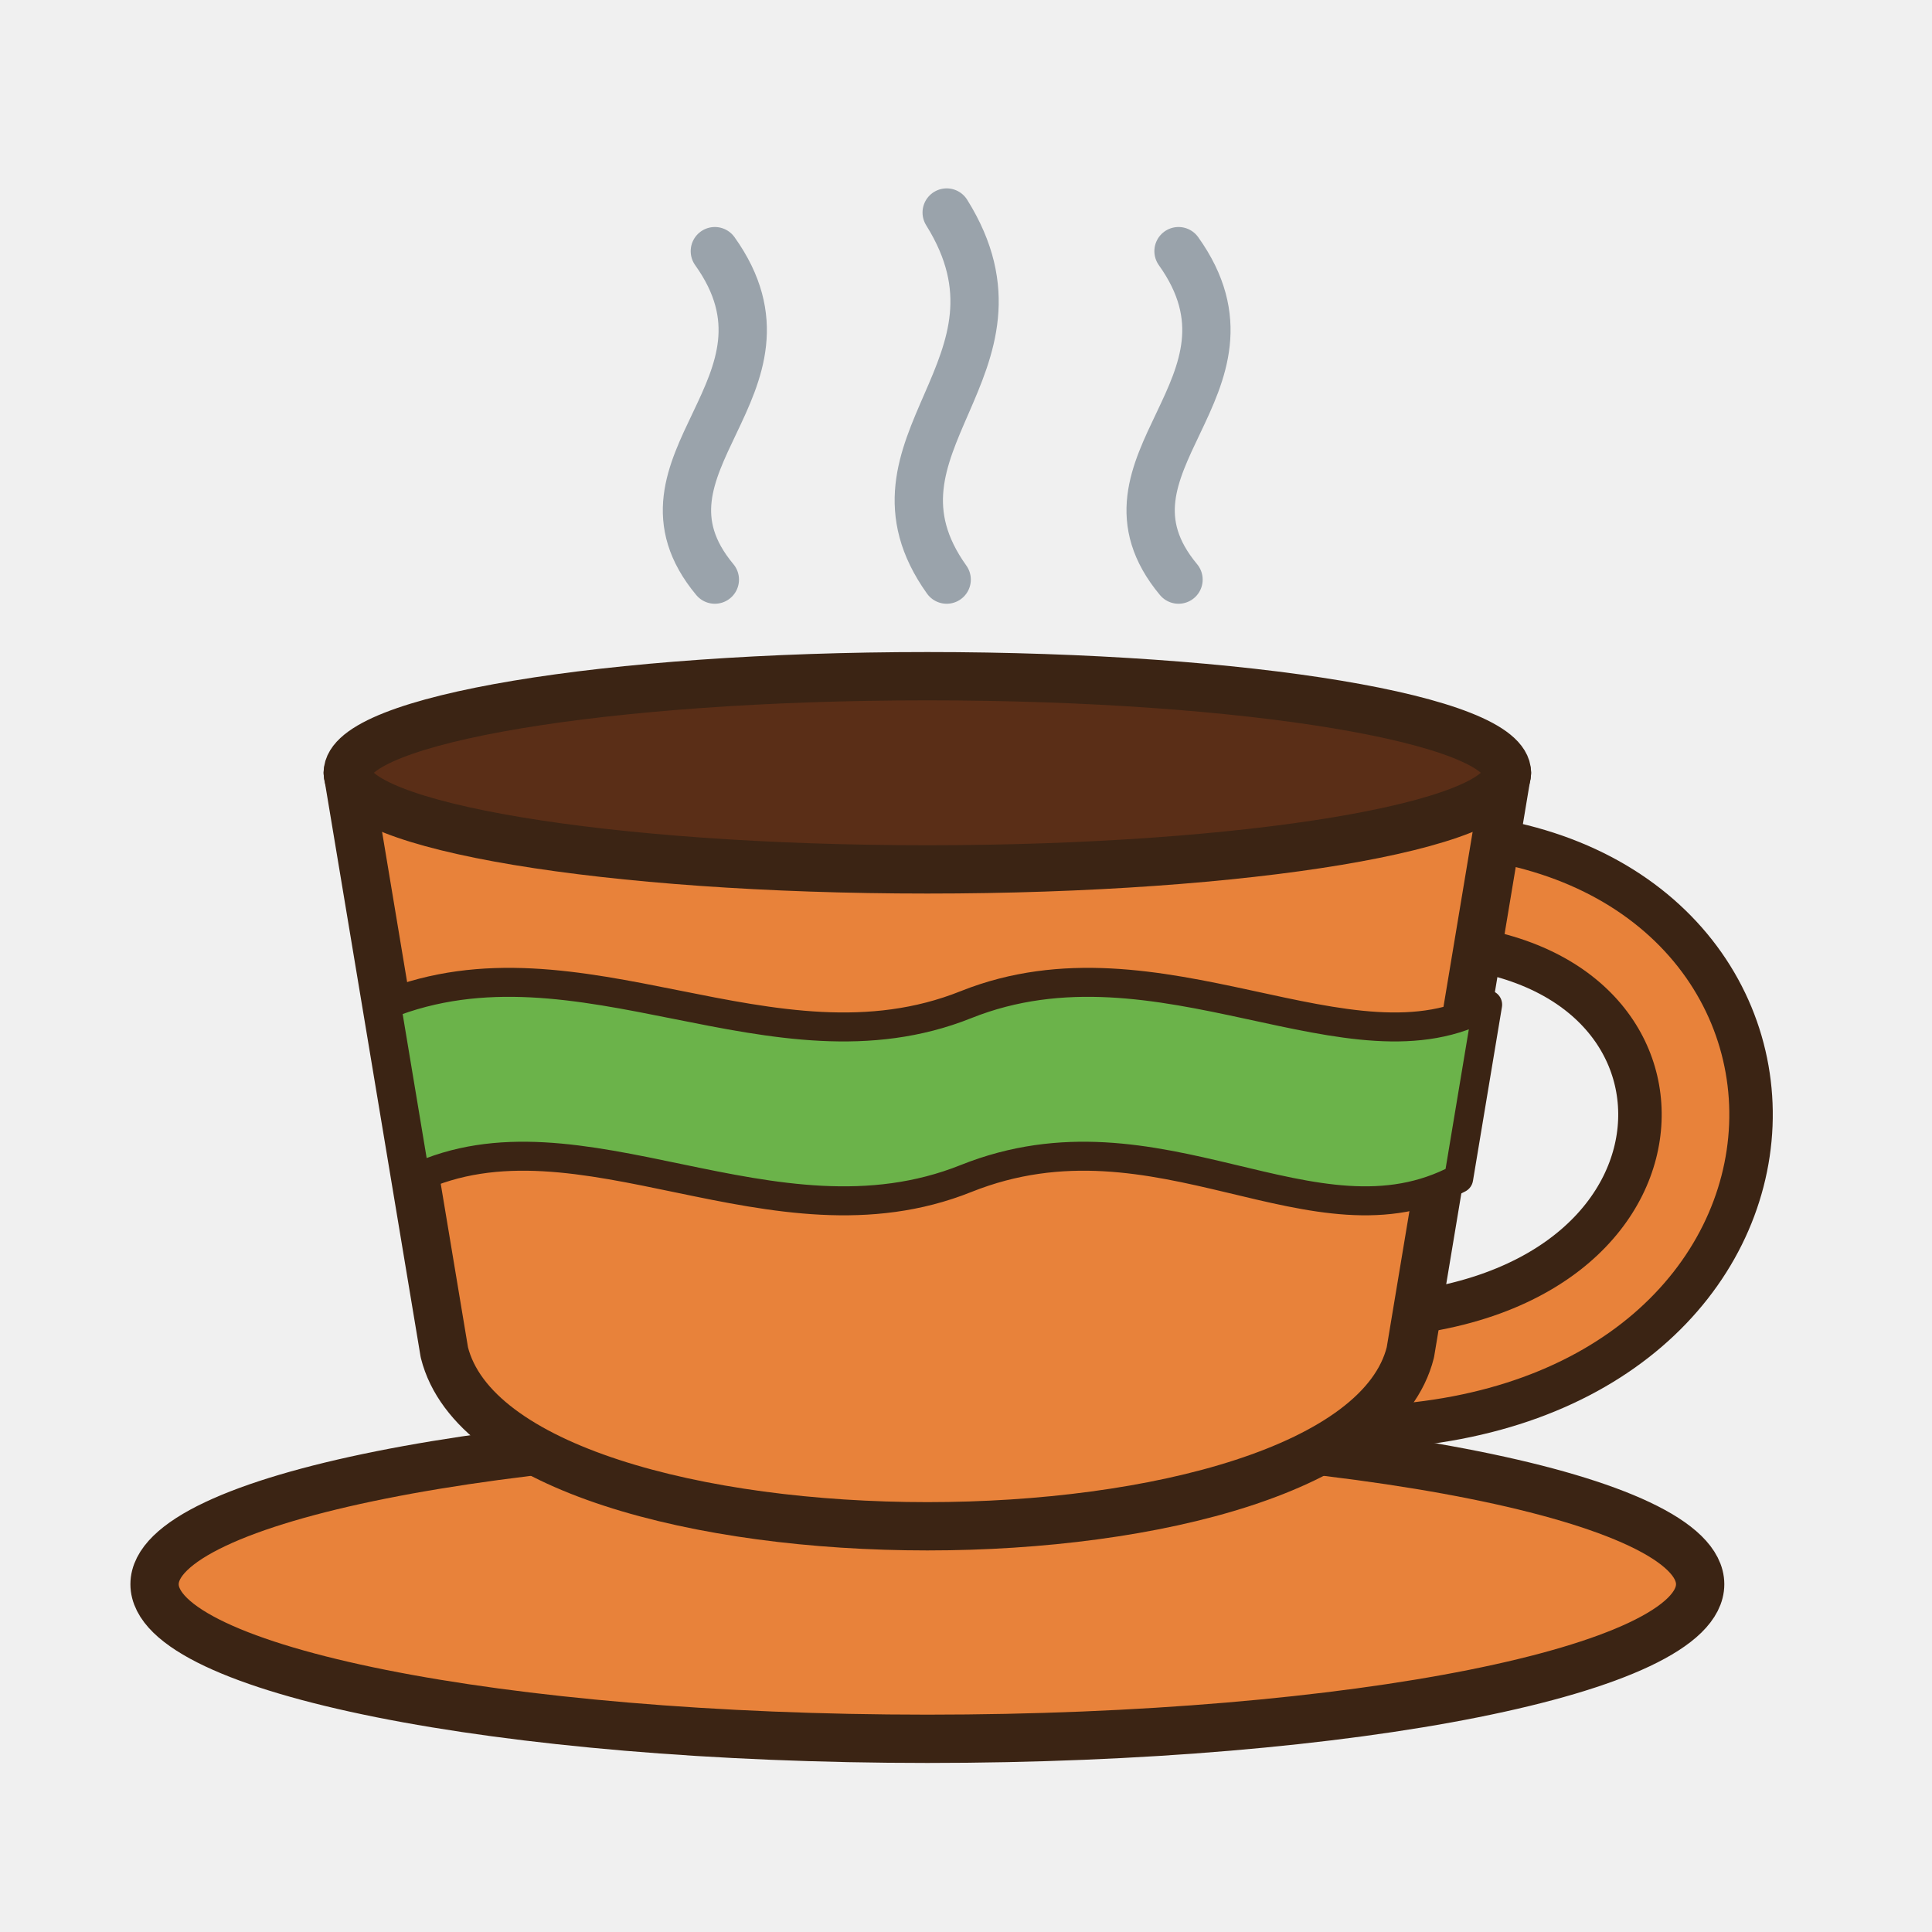
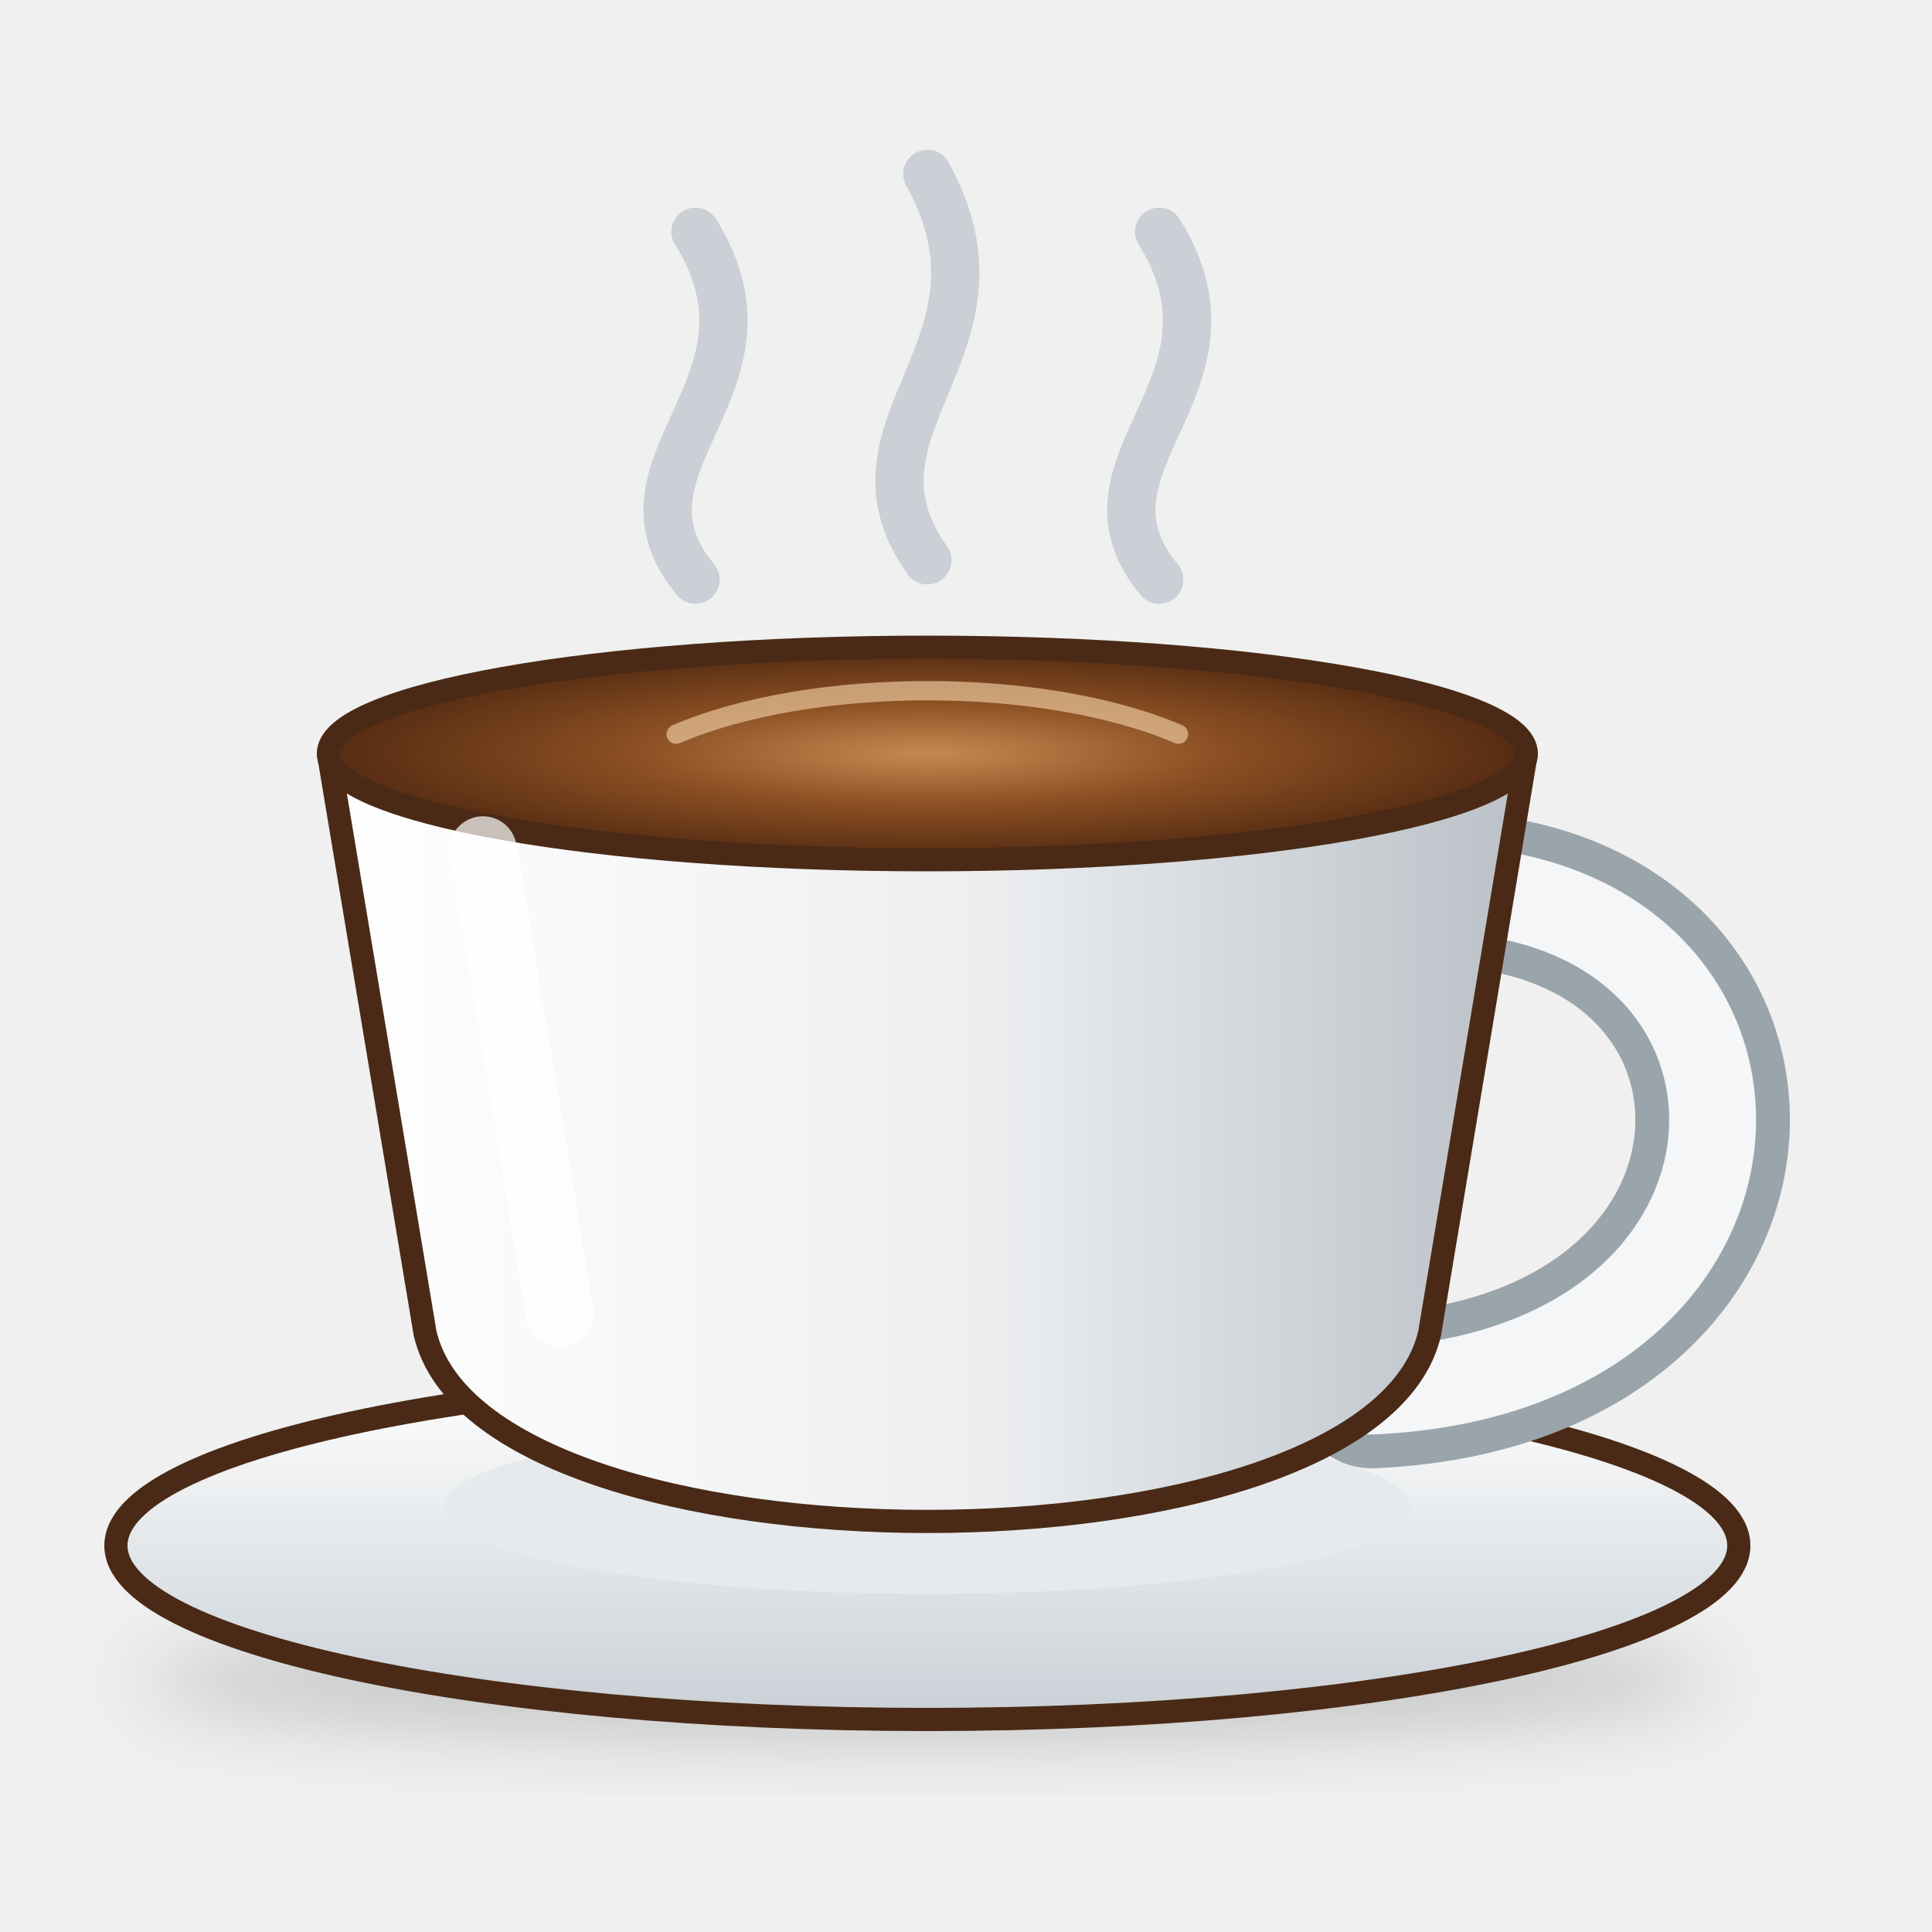
<svg xmlns="http://www.w3.org/2000/svg" width="200" height="200" viewBox="0 0 200 200" role="img" aria-label="Kaffee">
-   <g stroke="#3b2414" stroke-width="5" stroke-linejoin="round" stroke-linecap="round">
-     <ellipse cx="96" cy="164" rx="80" ry="16" fill="#e8823a" />
-     <path d="M146 92 C 186 92, 186 140, 142 142" fill="none" stroke-width="16" />
-     <path d="M146 92 C 186 92, 186 140, 142 142" fill="none" stroke="#e8823a" stroke-width="7" />
-     <path d="M36 80 L156 80 L146 140 C 140 164, 52 164, 46 140 Z" fill="#e8823a" />
-     <path d="M40 104 C 60 96, 80 112, 100 104 C 120 96, 140 112, 154 104 L151 122 C 136 130, 120 114, 100 122 C 80 130, 60 114, 43 122 Z" fill="#6bb34a" stroke-width="3" />
-     <ellipse cx="96" cy="80" rx="60" ry="10" fill="#5a2e17" />
-     <path d="M74 60 C 64 48, 84 40, 74 26 M98 60 C 88 46, 108 38, 98 22 M122 60 C 112 48, 132 40, 122 26" fill="none" stroke="#9aa3ab" stroke-width="5" />
+   <defs>
+     <filter id="weich" x="-50%" y="-50%" width="200%" height="200%">
+       <feGaussianBlur stdDeviation="4" />
+     </filter>
+     <linearGradient id="ta9" x1="0" y1="0" x2="1" y2="0">
+       <stop offset="0" stop-color="#ffffff" />
+       <stop offset="0.55" stop-color="#eceef0" />
+       <stop offset="1" stop-color="#b9c0c6" />
+     </linearGradient>
+     <radialGradient id="kf9" cx="0.5" cy="0.5" r="0.55">
+       <stop offset="0" stop-color="#c58a52" />
+       <stop offset="0.45" stop-color="#8a4f22" />
+       <stop offset="1" stop-color="#4a2410" />
+     </radialGradient>
+     <linearGradient id="ut9" x1="0" y1="0" x2="0" y2="1">
+       <stop offset="0" stop-color="#ffffff" />
+       <stop offset="1" stop-color="#c9d0d6" />
+     </linearGradient>
+   </defs>
+   <ellipse cx="96" cy="174" rx="82" ry="6" fill="#000" opacity=".18" filter="url(#weich)" />
+   <g stroke="#4a2a16" stroke-width="2.4" stroke-linejoin="round" stroke-linecap="round">
+     <ellipse cx="96" cy="160" rx="84" ry="18" fill="url(#ut9)" />
+     <ellipse cx="96" cy="156" rx="50" ry="9" fill="#e6eaed" stroke="none" />
+     <path d="M148 92 C 188 92, 188 142, 142 144" fill="none" stroke="#9aa4ab" stroke-width="16" />
+     <path d="M148 92 C 188 92, 188 142, 142 144" fill="none" stroke="#f4f6f7" stroke-width="9" />
+     <path d="M34 78 L158 78 L148 138 C 142 164, 50 164, 44 138 Z" fill="url(#ta9)" />
+     <ellipse cx="96" cy="78" rx="62" ry="11" fill="url(#kf9)" />
+     <path d="M70 76 C 84 70, 108 70, 122 76" fill="none" stroke="#e8c49a" stroke-width="2" opacity=".7" />
+     <path d="M50 88 L58 136" fill="none" stroke="#fff" stroke-width="7" opacity="0.7" />
+     <path d="M72 60 C 62 48, 82 40, 72 24 M96 58 C 86 44, 106 36, 96 18 M120 60 C 110 48, 130 40, 120 24" fill="none" stroke="#b9c2c9" stroke-width="5" opacity=".7" />
  </g>
</svg>
